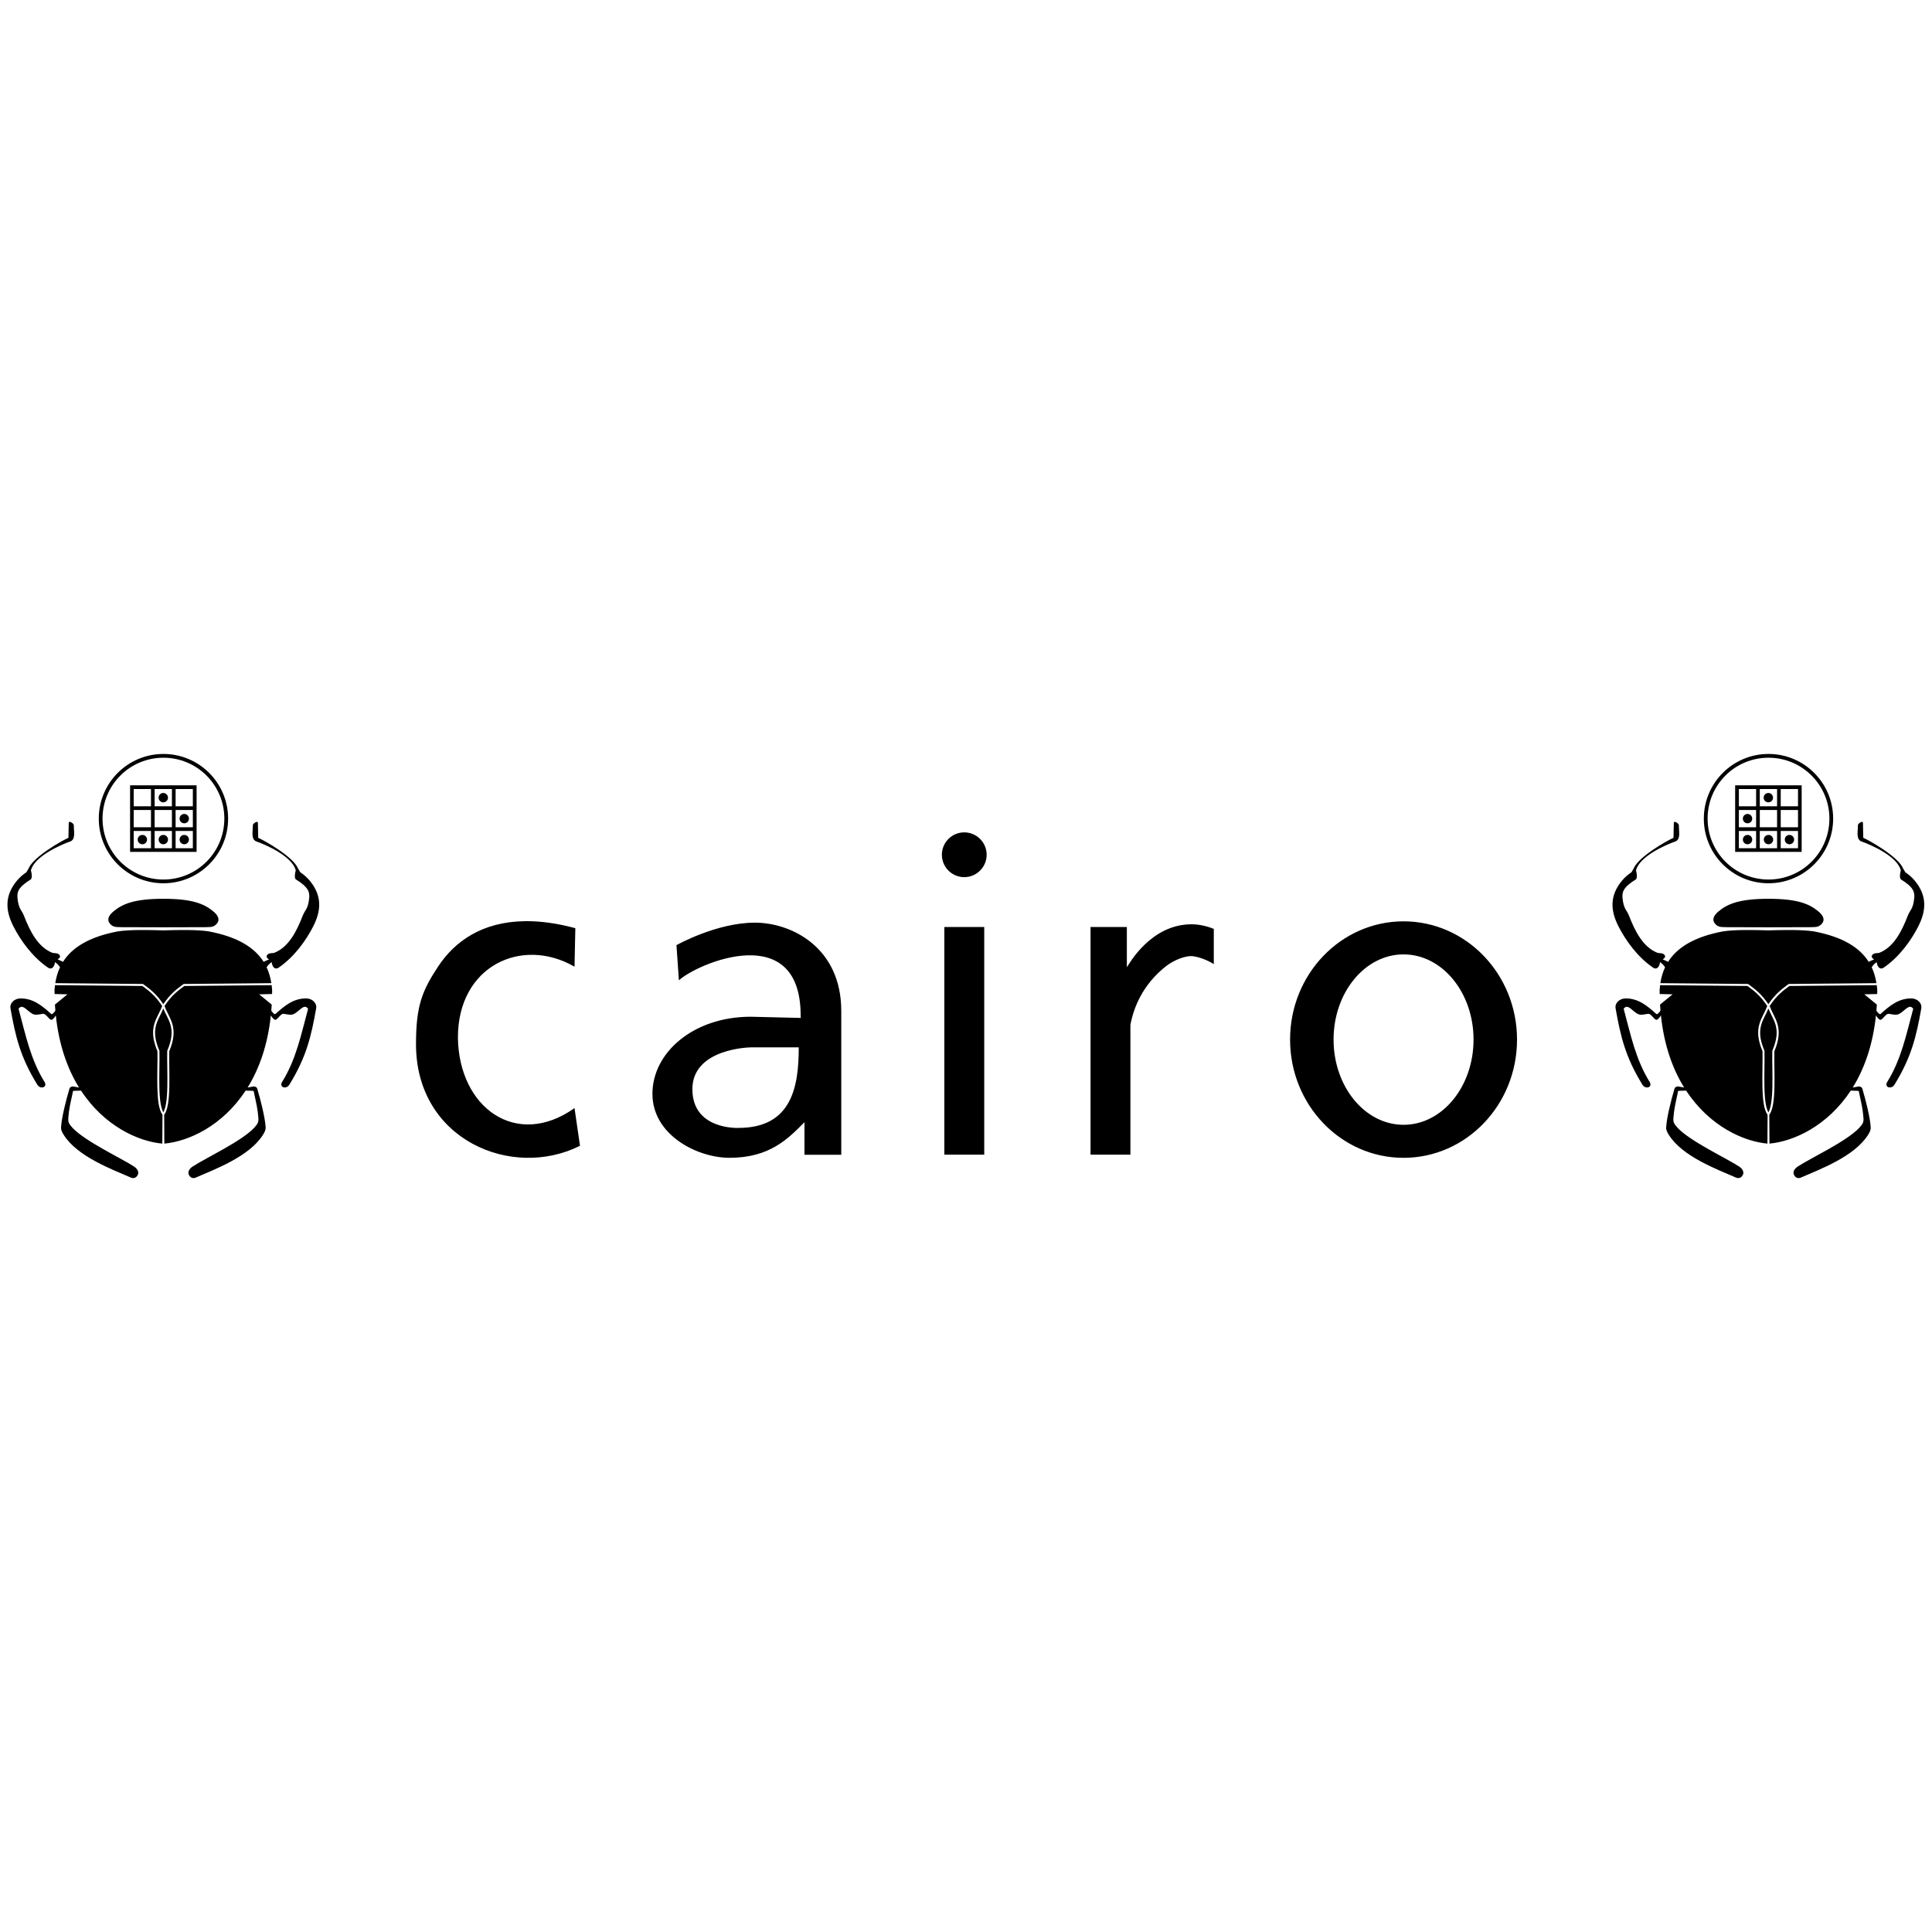
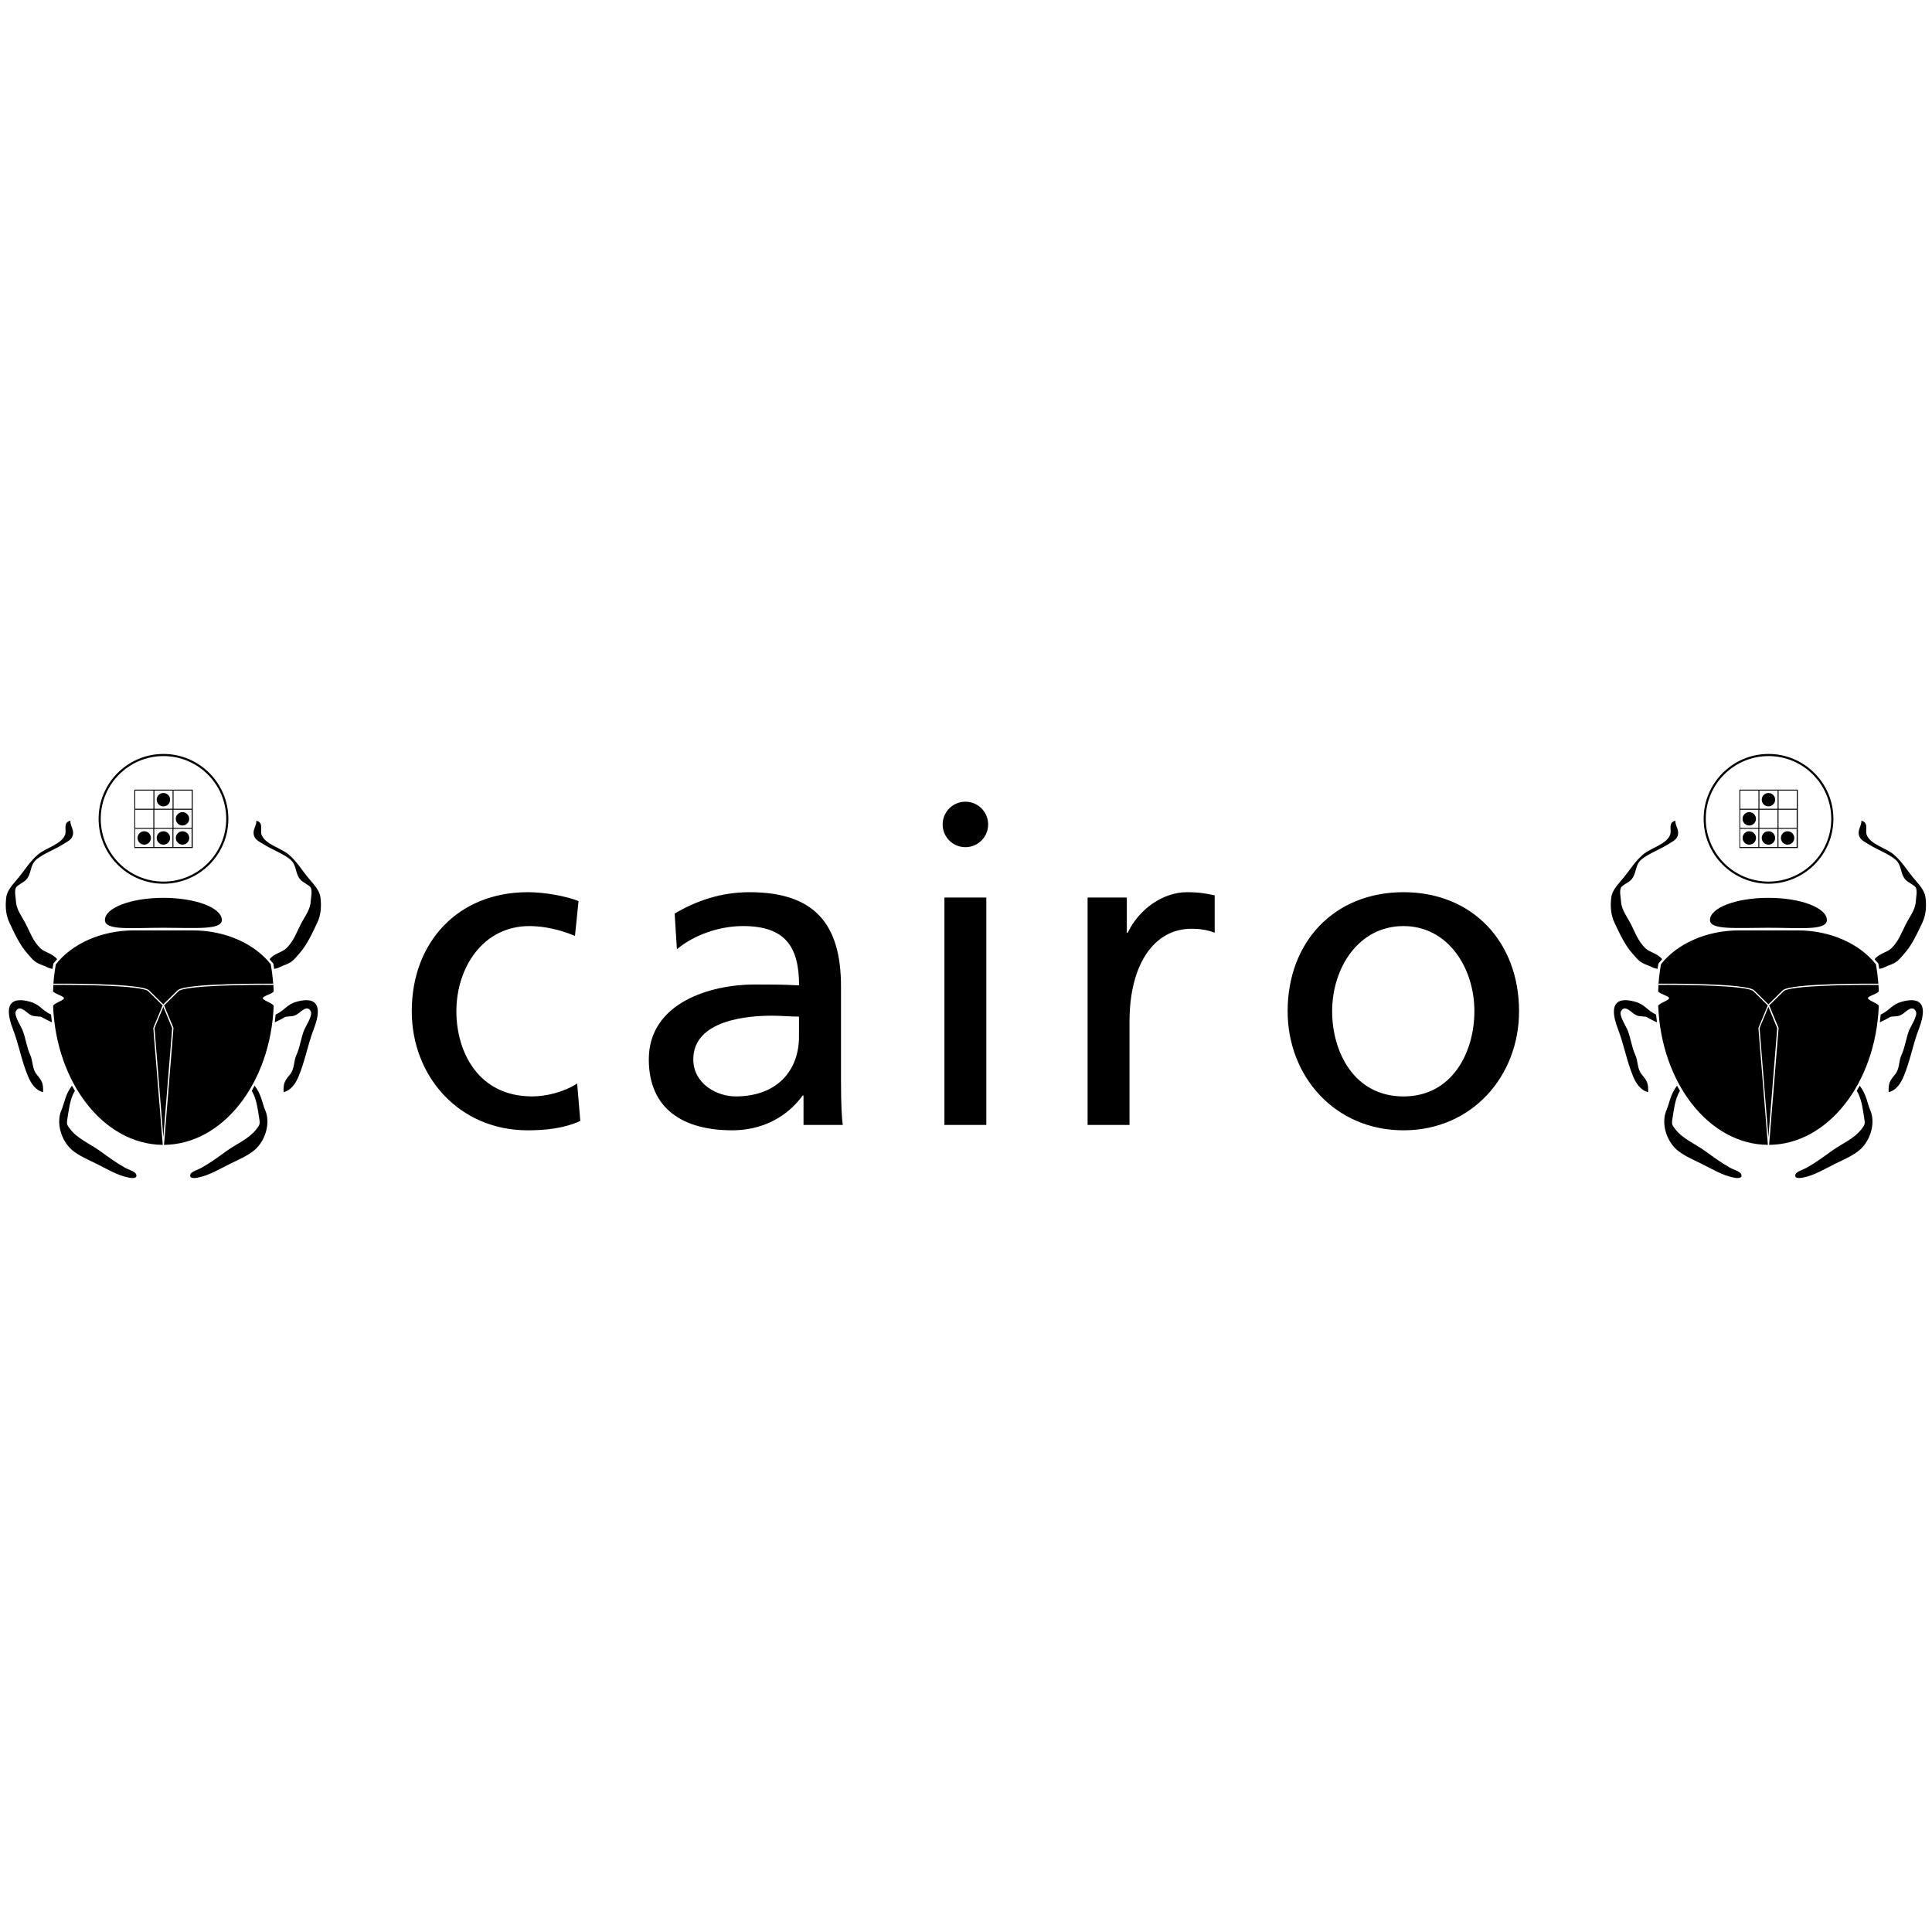
<svg xmlns="http://www.w3.org/2000/svg" viewBox="0 0 128 128">
-   <path d="m10.828 49.951c-2.365 0-4.283 1.92-4.283 4.285s1.919 4.283 4.283 4.283c2.365 0 4.285-1.919 4.285-4.283s-1.92-4.285-4.285-4.285zm106.34 0c-2.365 0-4.285 1.92-4.285 4.285s1.92 4.283 4.285 4.283c2.365 0 4.283-1.919 4.283-4.283s-1.919-4.285-4.283-4.285zm-106.34 0.25c2.23 0 4.035 1.805 4.035 4.035s-1.805 4.035-4.035 4.035c-2.23 0-4.035-1.805-4.035-4.035s1.805-4.035 4.035-4.035zm106.34 0c2.23 0 4.035 1.805 4.035 4.035s-1.805 4.035-4.035 4.035c-2.23 0-4.035-1.805-4.035-4.035s1.805-4.035 4.035-4.035zm-108.55 1.83v0.244 1.145 0.244 1.143 0.246 1.143 0.244h1.631 1.145 0.244 1.387v-1.387-0.244-1.389-1.389h-0.244-1.143-0.244-1.145-0.242-1.145-0.244zm106.34 0v1.389 1.389 0.244 1.387h1.387 0.244 1.145 1.631v-0.244-1.143-0.246-1.143-0.244-1.145-0.244h-0.244-1.145-0.242-1.145-0.244-1.143-0.244zm-106.1 0.244h1.145v1.145h-1.145v-1.145zm1.387 0h1.145v1.145h-1.145v-1.145zm1.389 0h1.143v1.145h-1.143v-1.145zm103.57 0h1.143v1.145h-1.143v-1.145zm1.387 0h1.145v1.145h-1.145v-1.145zm1.387 0h1.145v1.145h-1.145v-1.145zm-107.16 0.262c-0.172 0-0.309 0.139-0.309 0.311s0.137 0.309 0.309 0.309c0.172 0 0.311-0.137 0.311-0.309s-0.139-0.311-0.311-0.311zm106.34 0c-0.172 0-0.311 0.139-0.311 0.311s0.139 0.309 0.311 0.309c0.172 1e-6 0.309-0.137 0.309-0.309s-0.137-0.311-0.309-0.311zm-108.3 1.127h1.145v1.143h-1.145v-1.143zm1.387 0h1.145v1.143h-1.145v-1.143zm1.389 0h1.143v1.143h-1.143v-1.143zm103.57 0h1.143v1.143h-1.143v-1.143zm1.387 0h1.145v1.143h-1.145v-1.143zm1.387 0h1.145v1.143h-1.145v-1.143zm-105.77 0.262c-0.172 0-0.311 0.139-0.311 0.311s0.139 0.309 0.311 0.309 0.309-0.137 0.309-0.309-0.137-0.311-0.309-0.311zm103.57 0c-0.172 0-0.309 0.139-0.309 0.311s0.137 0.309 0.309 0.309c0.172 0 0.311-0.137 0.311-0.309s-0.139-0.311-0.311-0.311zm-111.16 0.525c-0.038 7.01e-4 -0.064 0.022-0.064 0.078l-0.02 0.979c-0.401 0.167-2.335 1.259-2.643 2.037l-0.143 0.244c-0.244 0.164-0.444 0.344-0.611 0.539-0.885 1.054-0.746 2.061-0.252 3.041 0.46 0.901 1.237 2.022 2.316 2.754 0.229 0.135 0.408-0.063 0.441-0.377 0.134 0.076 0.245 0.203 0.334 0.338-0.156 0.332-0.256 0.685-0.314 1.053l5.791 0.053c0.014 1.33e-4 0.03 0.005 0.041 0.014 0.415 0.312 0.837 0.603 1.326 1.326 0.49-0.723 0.913-1.014 1.328-1.326 0.011-0.009 0.025-0.014 0.039-0.014l5.791-0.053c-0.058-0.368-0.158-0.721-0.314-1.053 0.089-0.135 0.202-0.262 0.336-0.338 0.033 0.314 0.21 0.512 0.439 0.377 1.08-0.731 1.856-1.853 2.316-2.754 0.494-0.98 0.635-1.988-0.25-3.041-0.167-0.195-0.367-0.376-0.611-0.539l-0.145-0.244c-0.308-0.778-2.241-1.87-2.643-2.037l-0.02-0.979c0-0.056-0.027-0.077-0.064-0.078-0.096-0.002-0.268 0.137-0.268 0.211 0 0.435-0.128 0.889 0.188 1.07 0.709 0.245 2.423 1.009 2.652 1.934-0.064 0.207-0.089 0.503 0 0.592 0.888 0.541 0.916 0.879 0.893 1.221-0.075 0.773-0.275 0.785-0.432 1.19-0.403 1.044-0.928 2.063-1.853 2.445-0.15 0.062-0.339-0.005-0.48 0.133-0.142 0.138 0.012 0.266 0.102 0.316-0.123 0.048-0.249 0.107-0.357 0.162-0.588-0.93-1.698-1.656-3.656-2.022-0.751-0.112-1.868-0.096-2.99-0.064-1.122-0.032-2.24-0.048-2.99 0.064-1.958 0.366-3.069 1.091-3.656 2.022-0.108-0.055-0.234-0.114-0.357-0.162 0.089-0.051 0.243-0.179 0.102-0.316-0.142-0.138-0.331-0.071-0.48-0.133-0.925-0.382-1.45-1.401-1.853-2.445-0.156-0.405-0.355-0.416-0.43-1.19-0.023-0.342 0.002-0.679 0.891-1.221 0.089-0.089 0.064-0.384 0-0.592 0.229-0.924 1.943-1.689 2.652-1.934 0.315-0.181 0.188-0.635 0.188-1.07 0-0.074-0.171-0.213-0.268-0.211zm106.34 0c-0.038 7.1e-4 -0.064 0.022-0.064 0.078l-0.02 0.979c-0.401 0.167-2.335 1.259-2.643 2.037l-0.143 0.244c-0.244 0.164-0.446 0.344-0.613 0.539-0.885 1.054-0.744 2.061-0.25 3.041 0.46 0.901 1.237 2.022 2.316 2.754 0.229 0.135 0.406-0.063 0.439-0.377 0.134 0.076 0.246 0.203 0.336 0.338-0.156 0.332-0.256 0.685-0.314 1.053l5.791 0.053c0.014 1.3e-4 0.028 0.005 0.039 0.014 0.415 0.312 0.839 0.603 1.328 1.326 0.49-0.723 0.911-1.014 1.326-1.326 0.011-0.009 0.027-0.014 0.041-0.014l5.791-0.053c-0.058-0.368-0.158-0.721-0.314-1.053 0.089-0.135 0.2-0.262 0.334-0.338 0.033 0.314 0.212 0.512 0.441 0.377 1.08-0.731 1.856-1.853 2.316-2.754 0.494-0.98 0.633-1.988-0.252-3.041-0.167-0.195-0.367-0.376-0.611-0.539l-0.143-0.244c-0.308-0.778-2.241-1.87-2.643-2.037l-0.02-0.979c0-0.056-0.027-0.077-0.064-0.078-0.096-0.002-0.268 0.137-0.268 0.211 0 0.435-0.128 0.889 0.188 1.07 0.709 0.245 2.423 1.009 2.652 1.934-0.064 0.207-0.089 0.503 0 0.592 0.888 0.541 0.914 0.879 0.891 1.221-0.075 0.773-0.273 0.785-0.43 1.19-0.403 1.044-0.928 2.063-1.853 2.445-0.15 0.062-0.339-0.005-0.48 0.133s0.012 0.266 0.102 0.316c-0.123 0.048-0.249 0.107-0.357 0.162-0.588-0.93-1.698-1.656-3.656-2.022-0.751-0.112-1.868-0.096-2.99-0.064-1.122-0.032-2.24-0.048-2.99 0.064-1.958 0.366-3.069 1.091-3.656 2.022-0.108-0.055-0.234-0.114-0.357-0.162 0.089-0.051 0.243-0.179 0.102-0.316-0.142-0.138-0.331-0.071-0.48-0.133-0.925-0.382-1.45-1.401-1.853-2.445-0.156-0.405-0.357-0.416-0.432-1.19-0.023-0.342 0.004-0.679 0.893-1.221 0.089-0.089 0.064-0.384 0-0.592 0.229-0.924 1.943-1.689 2.652-1.934 0.315-0.181 0.188-0.635 0.188-1.07 0-0.074-0.171-0.213-0.268-0.211zm-102.1 0.602h1.145v1.143h-1.145v-1.143zm1.387 0h1.145v1.143h-1.145v-1.143zm1.389 0h1.143v1.143h-1.143v-1.143zm103.57 0h1.143v1.143h-1.143v-1.143zm1.387 0h1.145v1.143h-1.145v-1.143zm1.387 0h1.145v1.143h-1.145v-1.143zm-54.094 0.094c-0.819 5e-6 -1.482 0.663-1.482 1.482-2.1e-5 0.819 0.663 1.484 1.482 1.484 0.819 2.1e-5 1.484-0.665 1.484-1.484-8e-6 -0.819-0.665-1.482-1.484-1.482zm-54.451 0.168c-0.172 0-0.311 0.137-0.311 0.309s0.139 0.311 0.311 0.311c0.172 0 0.309-0.139 0.309-0.311s-0.137-0.309-0.309-0.309zm1.387 0c-0.172 0-0.309 0.137-0.309 0.309s0.137 0.311 0.309 0.311 0.311-0.139 0.311-0.311-0.139-0.309-0.311-0.309zm1.389 0c-0.172 0-0.311 0.137-0.311 0.309s0.139 0.311 0.311 0.311 0.309-0.139 0.309-0.311-0.137-0.309-0.309-0.309zm103.57 0c-0.172 0-0.309 0.137-0.309 0.309s0.137 0.311 0.309 0.311c0.172 0 0.311-0.139 0.311-0.311s-0.139-0.309-0.311-0.309zm1.389 0c-0.172 0-0.311 0.137-0.311 0.309s0.139 0.311 0.311 0.311c0.172 0 0.309-0.139 0.309-0.311s-0.137-0.309-0.309-0.309zm1.387 0c-0.172 0-0.309 0.137-0.309 0.309s0.137 0.311 0.309 0.311c0.172 0 0.311-0.139 0.311-0.311s-0.139-0.309-0.311-0.309zm-107.73 4.232c-1.909 0-2.706 0.333-3.309 0.838-0.253 0.213-0.474 0.502-0.244 0.795 0.23 0.293 0.491 0.227 0.766 0.248l2.787 0.008 2.787-0.008c0.275-0.021 0.535 0.045 0.766-0.248 0.23-0.293 0.011-0.582-0.242-0.795-0.602-0.505-1.401-0.838-3.311-0.838zm106.34 0c-1.909 0-2.708 0.333-3.311 0.838-0.253 0.213-0.472 0.502-0.242 0.795 0.23 0.293 0.491 0.227 0.766 0.248l2.787 0.008 2.787-0.008c0.275-0.021 0.535 0.045 0.766-0.248 0.23-0.293 0.009-0.582-0.244-0.795-0.602-0.505-1.399-0.838-3.309-0.838zm-82.408 1.484c-2.804 0.04-4.619 1.323-5.725 2.996-1.063 1.609-1.471 2.6-1.471 5.152 0 6.357 6.372 8.993 10.865 6.732l-0.363-2.496c-3.85 2.73-7.673-0.021-7.725-4.684 0-4.739 4.235-6.7 7.725-4.686l0.055-2.551c-1.178-0.316-2.231-0.46-3.174-0.465-0.063-3.73e-4 -0.126-6.09e-4 -0.188 0zm58.232 0.01c-4.152-5e-6 -7.518 3.507-7.518 7.834s3.366 7.834 7.518 7.834c4.152 5e-6 7.518-3.507 7.518-7.834s-3.366-7.834-7.518-7.834zm-42.99 0.088c-2.532 0-5.182 1.49-5.182 1.49l0.162 2.33c1.223-1.129 8.066-4.058 8.066 2.33l0.006 0.162-3.307-0.08c-3.805 0-6.519 2.372-6.519 5.109 0 2.737 2.983 4.238 5.104 4.238 2.682 0 3.898-1.28 4.969-2.359v2.156h2.438v-9.531c0-4.164-3.245-5.846-5.736-5.846zm28.943 0.107c-2.695 0-4.129 2.622-4.285 2.846v-2.666h-2.406v15.082h2.641v-8.598c0.21-1.121 0.795-2.655 2.363-3.891 0.515-0.396 1.308-0.731 1.82-0.652 0.716 0.107 1.342 0.518 1.342 0.518v-2.334c-0.518-0.209-1.011-0.301-1.475-0.305zm-16.377 0.18v15.082h2.643v-15.082h-2.643zm30.424 1.815c2.561-1.1e-5 4.637 2.527 4.637 5.644 1.1e-5 3.118-2.076 5.646-4.637 5.646-2.561 1e-5 -4.637-2.529-4.637-5.646 1.1e-5 -3.118 2.076-5.644 4.637-5.644zm-89.346 2.039c-0.014 0.105-0.024 0.213-0.031 0.32-1e-7 0.09 5.958e-4 0.177 0.002 0.266l0.857 0.02-0.832 0.68c0.008 0.137 0.018 0.273 0.029 0.406-0.1 0.132-0.211 0.275-0.281 0.211-0.578-0.523-1.194-1.042-2.045-1.023-0.44 0.011-0.71 0.355-0.648 0.656 0.326 1.833 0.642 3.214 1.772 5.047 0.201 0.346 0.696 0.193 0.49-0.162-0.938-1.516-1.245-3.077-1.727-4.857 0.259-0.358 0.529 0.11 0.91 0.33 0.199 0.115 0.407 0.048 0.705 0.004 0.193-0.028 0.389 0.361 0.543 0.398 0.104 0.007 0.216-0.14 0.311-0.293 0.208 1.976 0.778 3.551 1.539 4.779l-0.371-0.068c-0.103-0.021-0.237 0.042-0.262 0.133-0.24 0.795-0.516 1.934-0.553 2.504-0.037 0.229 0.076 0.419 0.184 0.588 0.916 1.425 3.167 2.256 4.477 2.826 0.201 0.054 0.326-0.038 0.4-0.166 0.124-0.213-0.003-0.433-0.242-0.59-0.868-0.564-3.192-1.644-4.057-2.547-0.235-0.269-0.31-0.353-0.287-0.676 0.042-0.588 0.162-1.062 0.268-1.555 0.057-0.248-0.015-0.229 0.25-0.236l0.324-0.01c1.539 2.343 3.776 3.364 5.387 3.512l0.01-1.91c-0.126-0.17-0.203-0.421-0.254-0.729-0.053-0.32-0.076-0.699-0.086-1.102-0.019-0.801 0.02-1.693 0.006-2.379-0.344-0.814-0.338-1.37-0.203-1.82 0.132-0.442 0.377-0.781 0.514-1.18-0.485-0.73-0.89-1.009-1.31-1.324l-5.787-0.053zm14.355 0-5.787 0.053c-0.42 0.316-0.824 0.595-1.309 1.324 0.137 0.399 0.379 0.738 0.512 1.18 0.135 0.45 0.143 1.006-0.201 1.82-0.014 0.686 0.023 1.578 0.004 2.379-0.009 0.402-0.033 0.782-0.086 1.102-0.051 0.307-0.128 0.559-0.254 0.729l0.01 1.91c1.611-0.148 3.847-1.168 5.387-3.512l0.324 0.01c0.265 0.007 0.195-0.012 0.252 0.236 0.106 0.493 0.225 0.967 0.268 1.555 0.023 0.323-0.054 0.407-0.289 0.676-0.864 0.903-3.188 1.982-4.057 2.547-0.239 0.157-0.366 0.377-0.242 0.59 0.075 0.128 0.199 0.22 0.4 0.166 1.309-0.57 3.56-1.401 4.477-2.826 0.108-0.169 0.222-0.359 0.186-0.588-0.037-0.57-0.313-1.709-0.553-2.504-0.025-0.091-0.159-0.154-0.262-0.133l-0.373 0.068c0.761-1.229 1.331-2.803 1.539-4.779 0.095 0.153 0.208 0.3 0.312 0.293 0.154-0.037 0.348-0.427 0.541-0.398 0.298 0.044 0.506 0.111 0.705-0.004 0.381-0.22 0.652-0.689 0.91-0.33-0.481 1.781-0.789 3.341-1.727 4.857-0.206 0.355 0.291 0.508 0.492 0.162 1.13-1.833 1.444-3.214 1.77-5.047 0.061-0.301-0.208-0.646-0.648-0.656-0.85-0.019-1.465 0.501-2.043 1.023-0.071 0.064-0.183-0.079-0.283-0.211 0.011-0.133 0.021-0.269 0.029-0.406l-0.832-0.68 0.857-0.02c0.001-0.088 0.002-0.176 0.002-0.266-0.007-0.107-0.018-0.215-0.031-0.32zm91.988 0c-0.014 0.105-0.024 0.213-0.031 0.32 0 0.09 9.5e-4 0.177 0.002 0.266l0.857 0.02-0.832 0.68c8e-3 0.137 0.018 0.273 0.029 0.406-0.1 0.132-0.212 0.275-0.283 0.211-0.578-0.523-1.193-1.042-2.043-1.023-0.44 0.011-0.71 0.355-0.648 0.656 0.326 1.833 0.642 3.214 1.772 5.047 0.201 0.346 0.696 0.193 0.49-0.162-0.938-1.516-1.245-3.077-1.727-4.857 0.259-0.358 0.529 0.11 0.91 0.33 0.199 0.115 0.407 0.048 0.705 0.004 0.193-0.028 0.387 0.361 0.541 0.398 0.104 0.007 0.217-0.14 0.312-0.293 0.208 1.976 0.778 3.551 1.539 4.779l-0.371-0.068c-0.103-0.021-0.239 0.042-0.264 0.133-0.24 0.795-0.514 1.934-0.551 2.504-0.037 0.229 0.076 0.419 0.184 0.588 0.916 1.425 3.167 2.256 4.477 2.826 0.201 0.054 0.326-0.038 0.4-0.166 0.124-0.213-0.003-0.433-0.242-0.59-0.868-0.564-3.192-1.644-4.057-2.547-0.235-0.269-0.31-0.353-0.287-0.676 0.042-0.588 0.16-1.062 0.266-1.555 0.057-0.248-0.013-0.229 0.252-0.236l0.324-0.01c1.539 2.343 3.776 3.364 5.387 3.512l0.01-1.91c-0.126-0.17-0.203-0.421-0.254-0.729-0.053-0.32-0.077-0.699-0.086-1.102-0.019-0.801 0.018-1.693 0.004-2.379-0.344-0.814-0.336-1.37-0.201-1.82 0.132-0.442 0.375-0.781 0.512-1.18-0.485-0.73-0.888-1.009-1.309-1.324l-5.787-0.053zm14.355 0-5.787 0.053c-0.42 0.316-0.824 0.595-1.309 1.324 0.137 0.399 0.379 0.738 0.512 1.18 0.135 0.45 0.143 1.006-0.201 1.82-0.014 0.686 0.023 1.578 0.004 2.379-0.009 0.402-0.033 0.782-0.086 1.102-0.051 0.307-0.128 0.559-0.254 0.729l0.01 1.91c1.611-0.148 3.847-1.168 5.387-3.512l0.324 0.01c0.265 0.008 0.195-0.012 0.252 0.236 0.106 0.493 0.223 0.967 0.266 1.555 0.023 0.323-0.052 0.407-0.287 0.676-0.864 0.903-3.188 1.982-4.057 2.547-0.239 0.157-0.366 0.377-0.242 0.59 0.075 0.128 0.199 0.22 0.4 0.166 1.309-0.57 3.56-1.401 4.477-2.826 0.108-0.169 0.22-0.359 0.184-0.588-0.037-0.57-0.313-1.709-0.553-2.504-0.025-0.091-0.159-0.154-0.262-0.133l-0.371 0.068c0.761-1.229 1.331-2.803 1.539-4.779 0.095 0.153 0.207 0.3 0.311 0.293 0.154-0.037 0.35-0.427 0.543-0.398 0.298 0.044 0.506 0.111 0.705-0.004 0.381-0.22 0.652-0.689 0.91-0.33-0.481 1.781-0.789 3.341-1.727 4.857-0.206 0.355 0.289 0.508 0.49 0.162 1.13-1.833 1.446-3.214 1.772-5.047 0.061-0.301-0.208-0.646-0.648-0.656-0.85-0.019-1.467 0.501-2.045 1.023-0.071 0.064-0.181-0.079-0.281-0.211 0.011-0.133 0.021-0.269 0.029-0.406l-0.832-0.68 0.857-0.02c0.001-0.088 0.002-0.176 0.002-0.266-0.007-0.107-0.018-0.215-0.031-0.32zm-113.52 1.547c-0.146 0.365-0.353 0.673-0.465 1.047-0.128 0.427-0.141 0.942 0.201 1.744 0.003 0.008 0.006 0.017 0.006 0.025 0.015 0.694-0.025 1.591-0.006 2.389 0.009 0.399 0.033 0.774 0.084 1.084 0.041 0.247 0.102 0.452 0.18 0.594 0.078-0.142 0.139-0.346 0.18-0.594 0.051-0.31 0.075-0.685 0.084-1.084 0.019-0.798-0.02-1.694-0.006-2.389 1.85e-4 -0.008 0.003-0.018 0.006-0.025 0.342-0.802 0.329-1.318 0.201-1.744-0.112-0.374-0.319-0.682-0.465-1.047zm106.34 0c-0.146 0.365-0.353 0.673-0.465 1.047-0.128 0.427-0.141 0.942 0.201 1.744 3e-3 0.008 0.004 0.017 0.004 0.025 0.015 0.694-0.023 1.591-0.004 2.389 0.009 0.399 0.033 0.774 0.084 1.084 0.041 0.247 0.102 0.452 0.18 0.594 0.078-0.142 0.137-0.346 0.178-0.594 0.051-0.31 0.077-0.685 0.086-1.084 0.019-0.798-0.02-1.694-0.006-2.389 0-0.008 0.003-0.018 0.006-0.025 0.342-0.802 0.329-1.318 0.201-1.744-0.112-0.374-0.319-0.682-0.465-1.047zm-67.439 2.574h3.197c0 2.548-0.428 5.336-3.992 5.336 0 0-3.055 0.151-3.055-2.566s3.85-2.769 3.85-2.769z" />
+   <path d="m10.83 49.951c-2.37 0-4.297 1.929-4.297 4.299 0 2.37 1.927 4.299 4.297 4.299 2.37 0 4.299-1.929 4.299-4.299 0-2.37-1.929-4.299-4.299-4.299zm106.34 0c-2.37 0-4.299 1.929-4.299 4.299 0 2.37 1.929 4.299 4.299 4.299s4.297-1.929 4.297-4.299c0-2.37-1.927-4.299-4.297-4.299zm-106.34 0.141c2.292 0 4.158 1.866 4.158 4.158 0 2.292-1.866 4.158-4.158 4.158-2.292 0-4.156-1.866-4.156-4.158 0-2.292 1.864-4.158 4.156-4.158zm106.34 0c2.292 0 4.156 1.866 4.156 4.158 0 2.292-1.864 4.158-4.156 4.158-2.292 0-4.158-1.866-4.158-4.158 0-2.292 1.866-4.158 4.158-4.158zm-108.27 2.225v3.805 0.062h3.805 0.064v-3.805-0.062h-3.807-0.062zm106.34 0v0.062 3.805h0.064 3.805v-0.062-3.805h-0.062-3.807zm-106.28 0.062h1.205v1.205h-1.205v-1.205zm1.27 0h1.205v1.205h-1.205v-1.205zm1.268 0h1.205v1.205h-1.205v-1.205zm103.8 0h1.205v1.205h-1.205v-1.205zm1.268 0h1.205v1.205h-1.205v-1.205zm1.27 0h1.205v1.205h-1.205v-1.205zm-107.01 0.158a0.444 0.444 0 0 0-0.443 0.445 0.444 0.444 0 0 0 0.443 0.443 0.444 0.444 0 0 0 0.445-0.443 0.444 0.444 0 0 0-0.445-0.445zm106.34 0a0.444 0.444 0 0 0-0.445 0.445 0.444 0.444 0 0 0 0.445 0.443 0.444 0.444 0 0 0 0.443-0.443 0.444 0.444 0 0 0-0.443-0.445zm-53.162 0.578a1.507 1.507 0 0 0-1.551 1.506 1.507 1.507 0 1 0 3.014 0 1.507 1.507 0 0 0-1.463-1.506zm-55.049 0.531h1.205v1.205h-1.205v-1.205zm1.27 0h1.205v1.205h-1.205v-1.205zm1.268 0h1.205v1.205h-1.205v-1.205zm103.8 0h1.205v1.205h-1.205v-1.205zm1.268 0h1.205v1.205h-1.205v-1.205zm1.27 0h1.205v1.205h-1.205v-1.205zm-105.74 0.16a0.444 0.444 0 0 0-0.445 0.443 0.444 0.444 0 0 0 0.445 0.443 0.444 0.444 0 0 0 0.443-0.443 0.444 0.444 0 0 0-0.443-0.443zm103.77 0a0.444 0.444 0 0 0-0.412 0.443 0.444 0.444 0 0 0 0.443 0.443 0.444 0.444 0 0 0 0.445-0.443 0.444 0.444 0 0 0-0.445-0.443 0.444 0.444 0 0 0-0.031 0zm-111.2 0.566c-0.498 0.123-0.253 0.614-0.334 0.883-0.206 0.685-1.282 0.902-1.82 1.367-0.527 0.455-0.841 0.986-1.248 1.486-0.343 0.421-0.771 0.834-0.84 1.316-0.078 0.547-0.05 1.168 0.199 1.691 0.309 0.649 0.673 1.473 1.19 2.051 0.397 0.444 0.452 0.59 1.119 0.824 0.212 0.096 0.265 0.144 0.553 0.203l0.057-0.354 0.248-0.291c-0.333-0.407-0.838-0.444-1.129-0.74-0.486-0.495-0.645-1.002-0.934-1.568-0.276-0.543-0.636-0.957-0.666-1.533-0.013-0.247-0.12-0.691 0.01-0.914 0.086-0.148 0.495-0.333 0.635-0.475 0.432-0.438 0.237-0.991 0.736-1.397 0.444-0.361 1.196-0.642 1.723-0.973 0.365-0.229 0.589-0.311 0.668-0.633 0.086-0.355-0.191-0.618-0.166-0.945zm12.322 0c0.025 0.327-0.254 0.59-0.168 0.945 0.079 0.322 0.305 0.404 0.67 0.633 0.526 0.33 1.279 0.612 1.723 0.973 0.499 0.406 0.303 0.959 0.734 1.397 0.139 0.141 0.551 0.327 0.637 0.475 0.129 0.223 0.02 0.667 0.008 0.914-0.03 0.577-0.39 0.99-0.666 1.533-0.289 0.567-0.446 1.073-0.932 1.568-0.291 0.297-0.796 0.333-1.129 0.74l0.248 0.291 0.057 0.354c0.288-0.06 0.339-0.107 0.551-0.203 0.667-0.234 0.722-0.38 1.119-0.824 0.517-0.578 0.881-1.402 1.191-2.051 0.249-0.524 0.277-1.144 0.199-1.691-0.069-0.483-0.499-0.895-0.842-1.316-0.407-0.501-0.72-1.032-1.246-1.486-0.538-0.465-1.616-0.682-1.822-1.367-0.081-0.269 0.166-0.76-0.332-0.883zm94.016 0c-0.498 0.123-0.251 0.614-0.332 0.883-0.206 0.685-1.284 0.902-1.822 1.367-0.526 0.455-0.839 0.986-1.246 1.486-0.343 0.421-0.773 0.834-0.842 1.316-0.078 0.547-0.05 1.168 0.199 1.691 0.31 0.649 0.674 1.473 1.191 2.051 0.397 0.444 0.45 0.59 1.117 0.824 0.212 0.096 0.265 0.144 0.553 0.203l0.057-0.354 0.248-0.291c-0.333-0.407-0.838-0.444-1.129-0.74-0.485-0.495-0.645-1.002-0.934-1.568-0.276-0.543-0.635-0.957-0.664-1.533-0.013-0.247-0.122-0.691 0.008-0.914 0.086-0.148 0.497-0.333 0.637-0.475 0.432-0.438 0.235-0.991 0.734-1.397 0.444-0.361 1.196-0.642 1.723-0.973 0.365-0.229 0.591-0.311 0.67-0.633 0.086-0.355-0.193-0.618-0.168-0.945zm12.322 0c0.025 0.327-0.252 0.59-0.166 0.945 0.079 0.322 0.303 0.404 0.668 0.633 0.526 0.33 1.278 0.612 1.723 0.973 0.499 0.406 0.305 0.959 0.736 1.397 0.139 0.141 0.551 0.327 0.637 0.475 0.13 0.223 0.02 0.667 0.008 0.914-0.03 0.577-0.39 0.99-0.666 1.533-0.289 0.567-0.448 1.073-0.934 1.568-0.291 0.297-0.796 0.333-1.129 0.74l0.248 0.291 0.057 0.354c0.288-0.06 0.341-0.107 0.553-0.203 0.667-0.234 0.722-0.38 1.119-0.824 0.517-0.578 0.88-1.402 1.19-2.051 0.249-0.524 0.277-1.144 0.199-1.691-0.069-0.483-0.497-0.895-0.84-1.316-0.407-0.501-0.721-1.032-1.248-1.486-0.538-0.465-1.614-0.682-1.82-1.367-0.081-0.269 0.164-0.76-0.334-0.883zm-114.37 0.543h1.205v1.205h-1.205v-1.205zm1.27 0h1.205v1.205h-1.205v-1.205zm1.268 0h1.205v1.205h-1.205v-1.205zm103.8 0h1.205v1.205h-1.205v-1.205zm1.268 0h1.205v1.205h-1.205v-1.205zm1.27 0h1.205v1.205h-1.205v-1.205zm-108.27 0.158a0.444 0.444 0 0 0-0.443 0.443 0.444 0.444 0 0 0 0.443 0.445 0.444 0.444 0 0 0 0.443-0.445 0.444 0.444 0 0 0-0.443-0.443zm1.268 0a0.444 0.444 0 0 0-0.443 0.443 0.444 0.444 0 0 0 0.443 0.445 0.444 0.444 0 0 0 0.445-0.445 0.444 0.444 0 0 0-0.445-0.443zm1.27 0a0.444 0.444 0 0 0-0.445 0.443 0.444 0.444 0 0 0 0.445 0.445 0.444 0.444 0 0 0 0.443-0.445 0.444 0.444 0 0 0-0.443-0.443zm103.8 0a0.444 0.444 0 0 0-0.443 0.443 0.444 0.444 0 0 0 0.443 0.445 0.444 0.444 0 0 0 0.445-0.445 0.444 0.444 0 0 0-0.445-0.443zm1.27 0a0.444 0.444 0 0 0-0.445 0.443 0.444 0.444 0 0 0 0.445 0.445 0.444 0.444 0 0 0 0.443-0.445 0.444 0.444 0 0 0-0.443-0.443zm1.268 0a0.444 0.444 0 0 0-0.443 0.443 0.444 0.444 0 0 0 0.443 0.445 0.444 0.444 0 0 0 0.443-0.445 0.444 0.444 0 0 0-0.443-0.443zm-83.471 4.037c-4.608 0-7.682 3.308-7.682 7.887 0 4.313 3.132 7.889 7.682 7.889 1.004 0 2.332-0.089 3.484-0.621l-0.207-2.482c-0.857 0.561-2.037 0.857-2.982 0.857-3.574 0-5.021-2.954-5.021-5.643 0-2.865 1.742-5.643 4.844-5.643 0.886 0 1.95 0.207 3.014 0.65l0.236-2.305c-0.798-0.325-2.245-0.59-3.367-0.59zm14.699 0c-1.92 0-3.575 0.591-4.963 1.418l0.148 2.363c1.123-0.945 2.805-1.537 4.371-1.537 2.777 0 3.723 1.33 3.723 3.93-1.093-0.059-1.86-0.059-2.953-0.059-2.865 0-7.002 1.182-7.002 4.963 0 3.279 2.274 4.697 5.523 4.697 2.541 0 4.018-1.389 4.668-2.305h0.059v1.949h2.6c-0.059-0.443-0.117-1.24-0.117-2.953v-6.234c0-4.106-1.744-6.232-6.057-6.232zm28.984 0c-1.595 0-3.191 1.122-3.93 2.688h-0.059v-2.334h-2.6v15.066h2.777v-6.854c0-3.781 1.624-6.144 4.106-6.144 0.473 0 1.035 0.059 1.537 0.266v-2.481c-0.591-0.118-1.005-0.207-1.832-0.207zm14.344 0c-4.608 0-7.68 3.308-7.68 7.887 0 4.313 3.13 7.889 7.68 7.889 4.52 0 7.652-3.576 7.652-7.889 0-4.579-3.074-7.887-7.652-7.887zm-30.42 0.354v15.066h2.777v-15.066h-2.777zm-51.746 0.02c-2.138 0-3.871 0.658-3.871 1.471 0 0.71 1.733 0.512 3.871 0.512 2.138 0 3.873 0.161 3.873-0.512 0-0.812-1.735-1.471-3.873-1.471zm106.34 0c-2.138 0-3.873 0.659-3.873 1.471 0 0.673 1.735 0.512 3.873 0.512 2.138 0 3.871 0.198 3.871-0.512 0-0.812-1.733-1.471-3.871-1.471zm-24.178 1.871c2.954 0 4.697 2.777 4.697 5.643 0 2.688-1.448 5.643-4.697 5.643-3.279 0-4.727-2.954-4.727-5.643 0-2.865 1.743-5.643 4.727-5.643zm-84.096 0.285c-2.21 0-4.136 0.904-5.191 2.252-0.073 0.418-0.128 0.845-0.16 1.279 0.276-0.003 5.841-0.046 6.338 0.443 0 0 0.888 0.875 0.943 0.93 0.157-0.155 0.943-0.93 0.943-0.93 0.497-0.49 6.063-0.446 6.338-0.443-0.033-0.438-0.088-0.868-0.162-1.289-1.057-1.342-2.979-2.242-5.184-2.242h-3.865zm106.34 0c-2.205 0-4.127 0.9-5.184 2.242-0.075 0.421-0.13 0.851-0.162 1.289 0.275-0.003 5.841-0.046 6.338 0.443 0 0 0.786 0.774 0.943 0.93 0.055-0.055 0.943-0.93 0.943-0.93 0.497-0.49 6.062-0.446 6.338-0.443-0.033-0.435-0.087-0.862-0.16-1.279-1.055-1.347-2.982-2.252-5.191-2.252h-3.865zm-111.69 3.57c-0.011 0.149-0.018 0.3-0.023 0.451-0.005 0.154 0.723 0.327 0.723 0.467 0 0.161-0.728 0.354-0.721 0.531 0.208 5.105 3.379 9.162 7.266 9.191l-0.629-7.746 0.004-0.01 0.617-1.482-0.953-0.939c-0.393-0.388-4.668-0.435-6.281-0.42l-0.002-0.043zm14.57 0v0.043c-1.614-0.015-5.89 0.03-6.283 0.418l-0.953 0.941 0.621 1.492-0.629 7.746c3.888-0.029 7.058-4.086 7.266-9.191 0.007-0.177-0.721-0.37-0.721-0.531 0-0.14 0.728-0.313 0.723-0.467-0.005-0.151-0.013-0.302-0.023-0.451zm91.773 0c-0.011 0.149-0.017 0.3-0.023 0.451-0.005 0.154 0.723 0.327 0.723 0.467 0 0.161-0.728 0.354-0.721 0.531 0.208 5.106 3.378 9.162 7.266 9.191l-0.629-7.746 0.621-1.492-0.953-0.941c-0.393-0.388-4.669-0.433-6.283-0.418v-0.043zm14.57 0-0.002 0.043c-1.614-0.015-5.888 0.032-6.281 0.42l-0.953 0.939 0.617 1.482 0.004 0.01-0.629 7.746c3.887-0.029 7.057-4.086 7.266-9.191 0.007-0.177-0.721-0.37-0.721-0.531 0-0.14 0.728-0.313 0.723-0.467-0.005-0.151-0.013-0.302-0.023-0.451zm-123.16 1.055c-0.947 0.034-0.776 1.034-0.434 1.922 0.395 1.025 0.573 2.105 0.998 3.119 0.195 0.466 0.482 0.92 0.996 1.053 0.026-0.587-0.064-0.741-0.426-1.178-0.306-0.368-0.231-0.873-0.422-1.287-0.249-0.543-0.293-1.09-0.508-1.637-0.095-0.242-0.58-0.973-0.449-1.244 0.222-0.46 0.639-0.006 0.848 0.145 0.294 0.211 0.452 0.156 0.814 0.203 0.041 0.005 0.248 0.151 0.73 0.371l-0.057-0.512c-0.662-0.319-0.72-0.68-1.443-0.867-0.258-0.067-0.473-0.094-0.648-0.088zm19.059 0c-0.175-0.006-0.39 0.021-0.648 0.088-0.723 0.188-0.78 0.548-1.441 0.867l-0.057 0.512c0.483-0.22 0.689-0.366 0.73-0.371 0.363-0.047 0.519 0.008 0.812-0.203 0.209-0.15 0.626-0.604 0.848-0.145 0.131 0.271-0.354 1.002-0.449 1.244-0.214 0.547-0.259 1.093-0.508 1.637-0.191 0.415-0.116 0.919-0.422 1.287-0.362 0.436-0.452 0.591-0.426 1.178 0.514-0.133 0.801-0.587 0.996-1.053 0.425-1.014 0.603-2.094 0.998-3.119 0.343-0.888 0.514-1.888-0.434-1.922zm87.281 0c-0.948 0.034-0.777 1.034-0.434 1.922 0.395 1.025 0.573 2.105 0.998 3.119 0.195 0.466 0.482 0.92 0.996 1.053 0.026-0.587-0.064-0.741-0.426-1.178-0.306-0.368-0.231-0.873-0.422-1.287-0.249-0.543-0.293-1.09-0.508-1.637-0.095-0.242-0.58-0.973-0.449-1.244 0.222-0.46 0.639-0.006 0.848 0.145 0.294 0.211 0.45 0.156 0.812 0.203 0.041 0.005 0.248 0.151 0.73 0.371l-0.057-0.512c-0.662-0.319-0.718-0.68-1.441-0.867-0.258-0.067-0.473-0.094-0.648-0.088zm19.059 0c-0.175-0.006-0.39 0.021-0.648 0.088-0.724 0.188-0.782 0.548-1.443 0.867l-0.057 0.512c0.483-0.22 0.689-0.366 0.73-0.371 0.363-0.047 0.521 0.008 0.814-0.203 0.209-0.15 0.626-0.604 0.848-0.145 0.131 0.271-0.354 1.002-0.449 1.244-0.215 0.547-0.259 1.093-0.508 1.637-0.191 0.415-0.116 0.919-0.422 1.287-0.362 0.436-0.452 0.591-0.426 1.178 0.514-0.133 0.801-0.587 0.996-1.053 0.425-1.014 0.603-2.094 0.998-3.119 0.342-0.888 0.513-1.888-0.434-1.922zm-115.87 0.445c-0.135 0.324-0.578 1.391-0.584 1.406 0.001 0.017 0.444 5.5 0.584 7.221 0.14-1.721 0.585-7.204 0.586-7.221-0.006-0.015-0.452-1.084-0.586-1.406zm106.34 0c-0.134 0.323-0.58 1.391-0.586 1.406 0.001 0.017 0.446 5.5 0.586 7.221 0.14-1.721 0.583-7.204 0.584-7.221-0.006-0.015-0.449-1.082-0.584-1.406zm-65.998 0.582c0.591 0 1.181 0.061 1.772 0.061v1.328c0 2.245-1.448 3.959-4.195 3.959-1.27 0-2.807-0.856-2.807-2.451 0-2.659 3.724-2.897 5.231-2.897zm-46.395 4.637c-0.465 0.621-0.486 1.129-0.699 1.625-0.367 0.854-0.011 2.007 0.686 2.621 0.421 0.374 1.107 0.669 1.609 0.914 0.698 0.341 1.401 0.787 2.182 0.934 0.173 0.032 0.611 0.089 0.465-0.246-0.068-0.156-0.562-0.319-0.705-0.398-0.579-0.322-1.141-0.732-1.682-1.125-0.661-0.478-1.451-0.78-1.971-1.441-0.213-0.27-0.246-0.341-0.195-0.652 0.048-0.297 0.094-0.639 0.156-0.936 0.07-0.335 0.169-0.659 0.348-0.959l-0.193-0.336zm12.102 0-0.191 0.336c0.178 0.3 0.277 0.624 0.348 0.959 0.063 0.297 0.108 0.639 0.156 0.936 0.05 0.311 0.015 0.382-0.197 0.652-0.52 0.661-1.31 0.964-1.971 1.441-0.54 0.393-1.101 0.803-1.68 1.125-0.143 0.08-0.639 0.243-0.707 0.398-0.146 0.335 0.292 0.279 0.465 0.246 0.781-0.147 1.485-0.593 2.184-0.934 0.502-0.245 1.188-0.54 1.609-0.914 0.697-0.614 1.053-1.768 0.686-2.621-0.213-0.496-0.236-1.004-0.701-1.625zm94.238 0c-0.465 0.621-0.488 1.129-0.701 1.625-0.367 0.854-0.011 2.007 0.686 2.621 0.421 0.374 1.107 0.669 1.609 0.914 0.698 0.341 1.402 0.787 2.184 0.934 0.173 0.032 0.611 0.089 0.465-0.246-0.068-0.156-0.564-0.319-0.707-0.398-0.579-0.322-1.139-0.732-1.68-1.125-0.661-0.478-1.451-0.78-1.971-1.441-0.213-0.27-0.248-0.341-0.197-0.652 0.048-0.297 0.094-0.639 0.156-0.936 0.071-0.335 0.169-0.659 0.348-0.959l-0.191-0.336zm12.102 0-0.193 0.336c0.179 0.3 0.277 0.624 0.348 0.959 0.062 0.297 0.108 0.639 0.156 0.936 0.051 0.311 0.017 0.382-0.195 0.652-0.52 0.661-1.31 0.964-1.971 1.441-0.54 0.393-1.103 0.803-1.682 1.125-0.143 0.08-0.637 0.243-0.705 0.398-0.147 0.335 0.292 0.279 0.465 0.246 0.781-0.147 1.483-0.593 2.182-0.934 0.502-0.245 1.188-0.54 1.609-0.914 0.697-0.614 1.053-1.768 0.686-2.621-0.213-0.496-0.234-1.004-0.699-1.625z" />
</svg>
